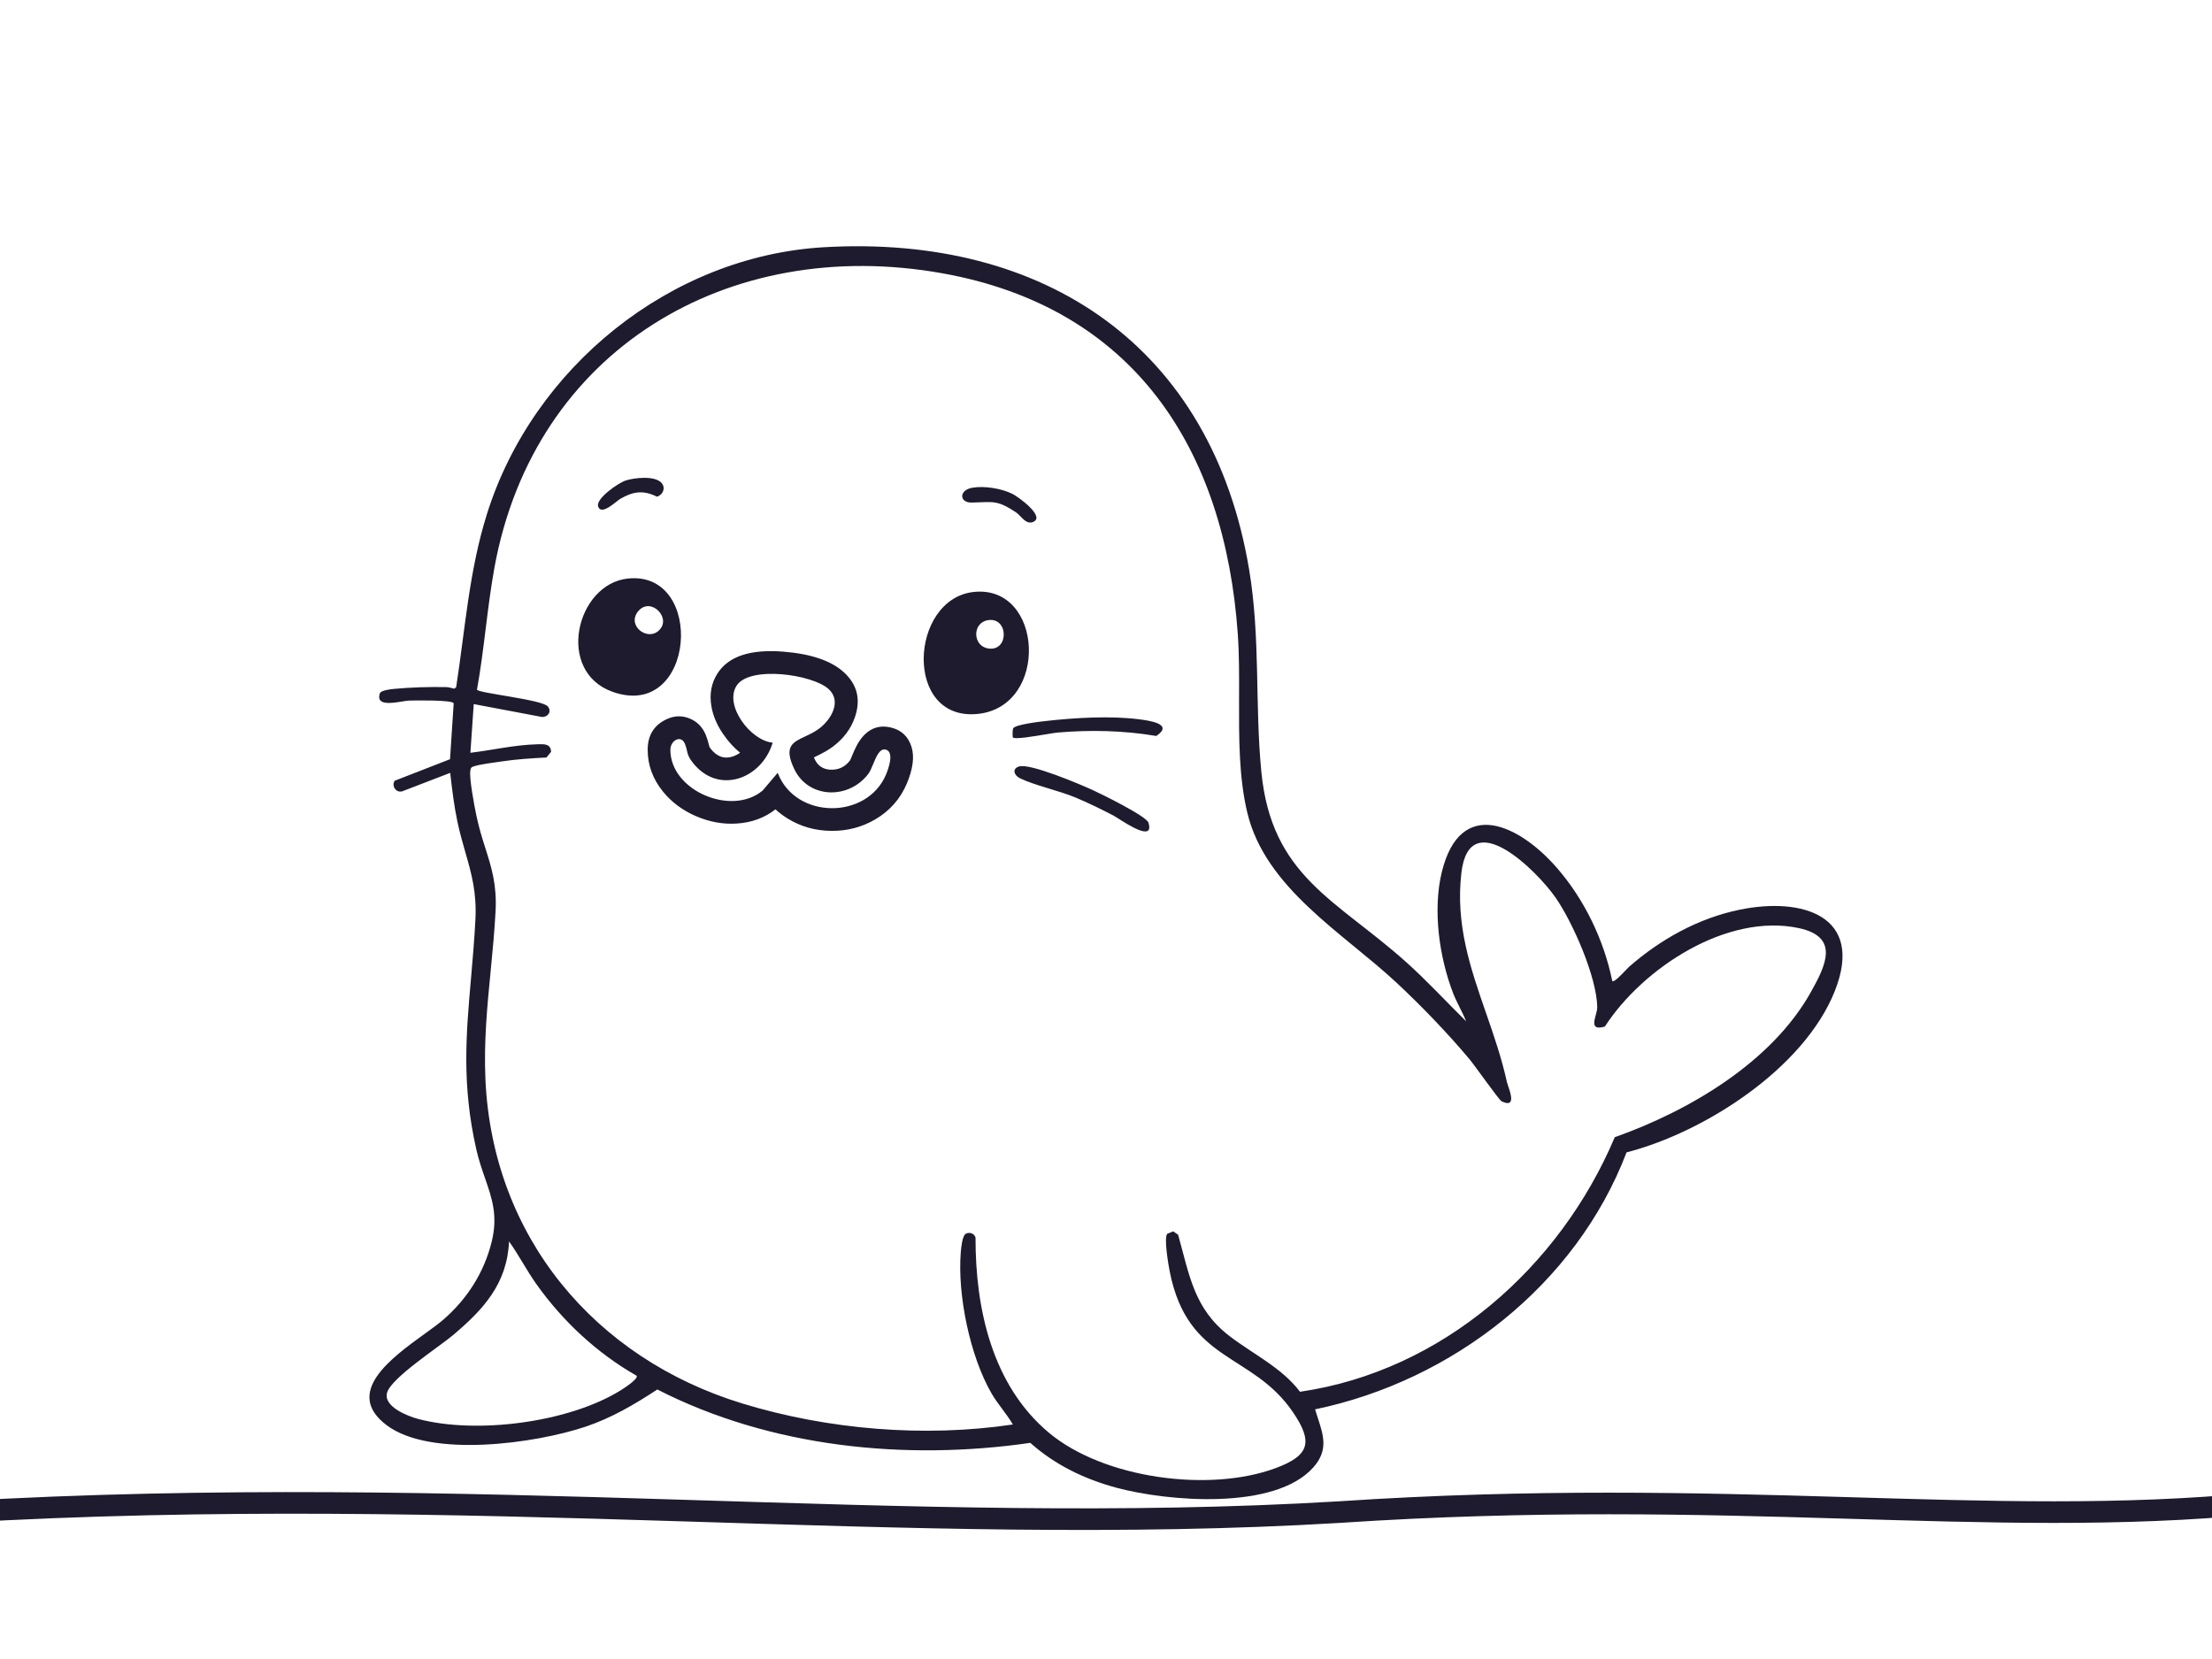
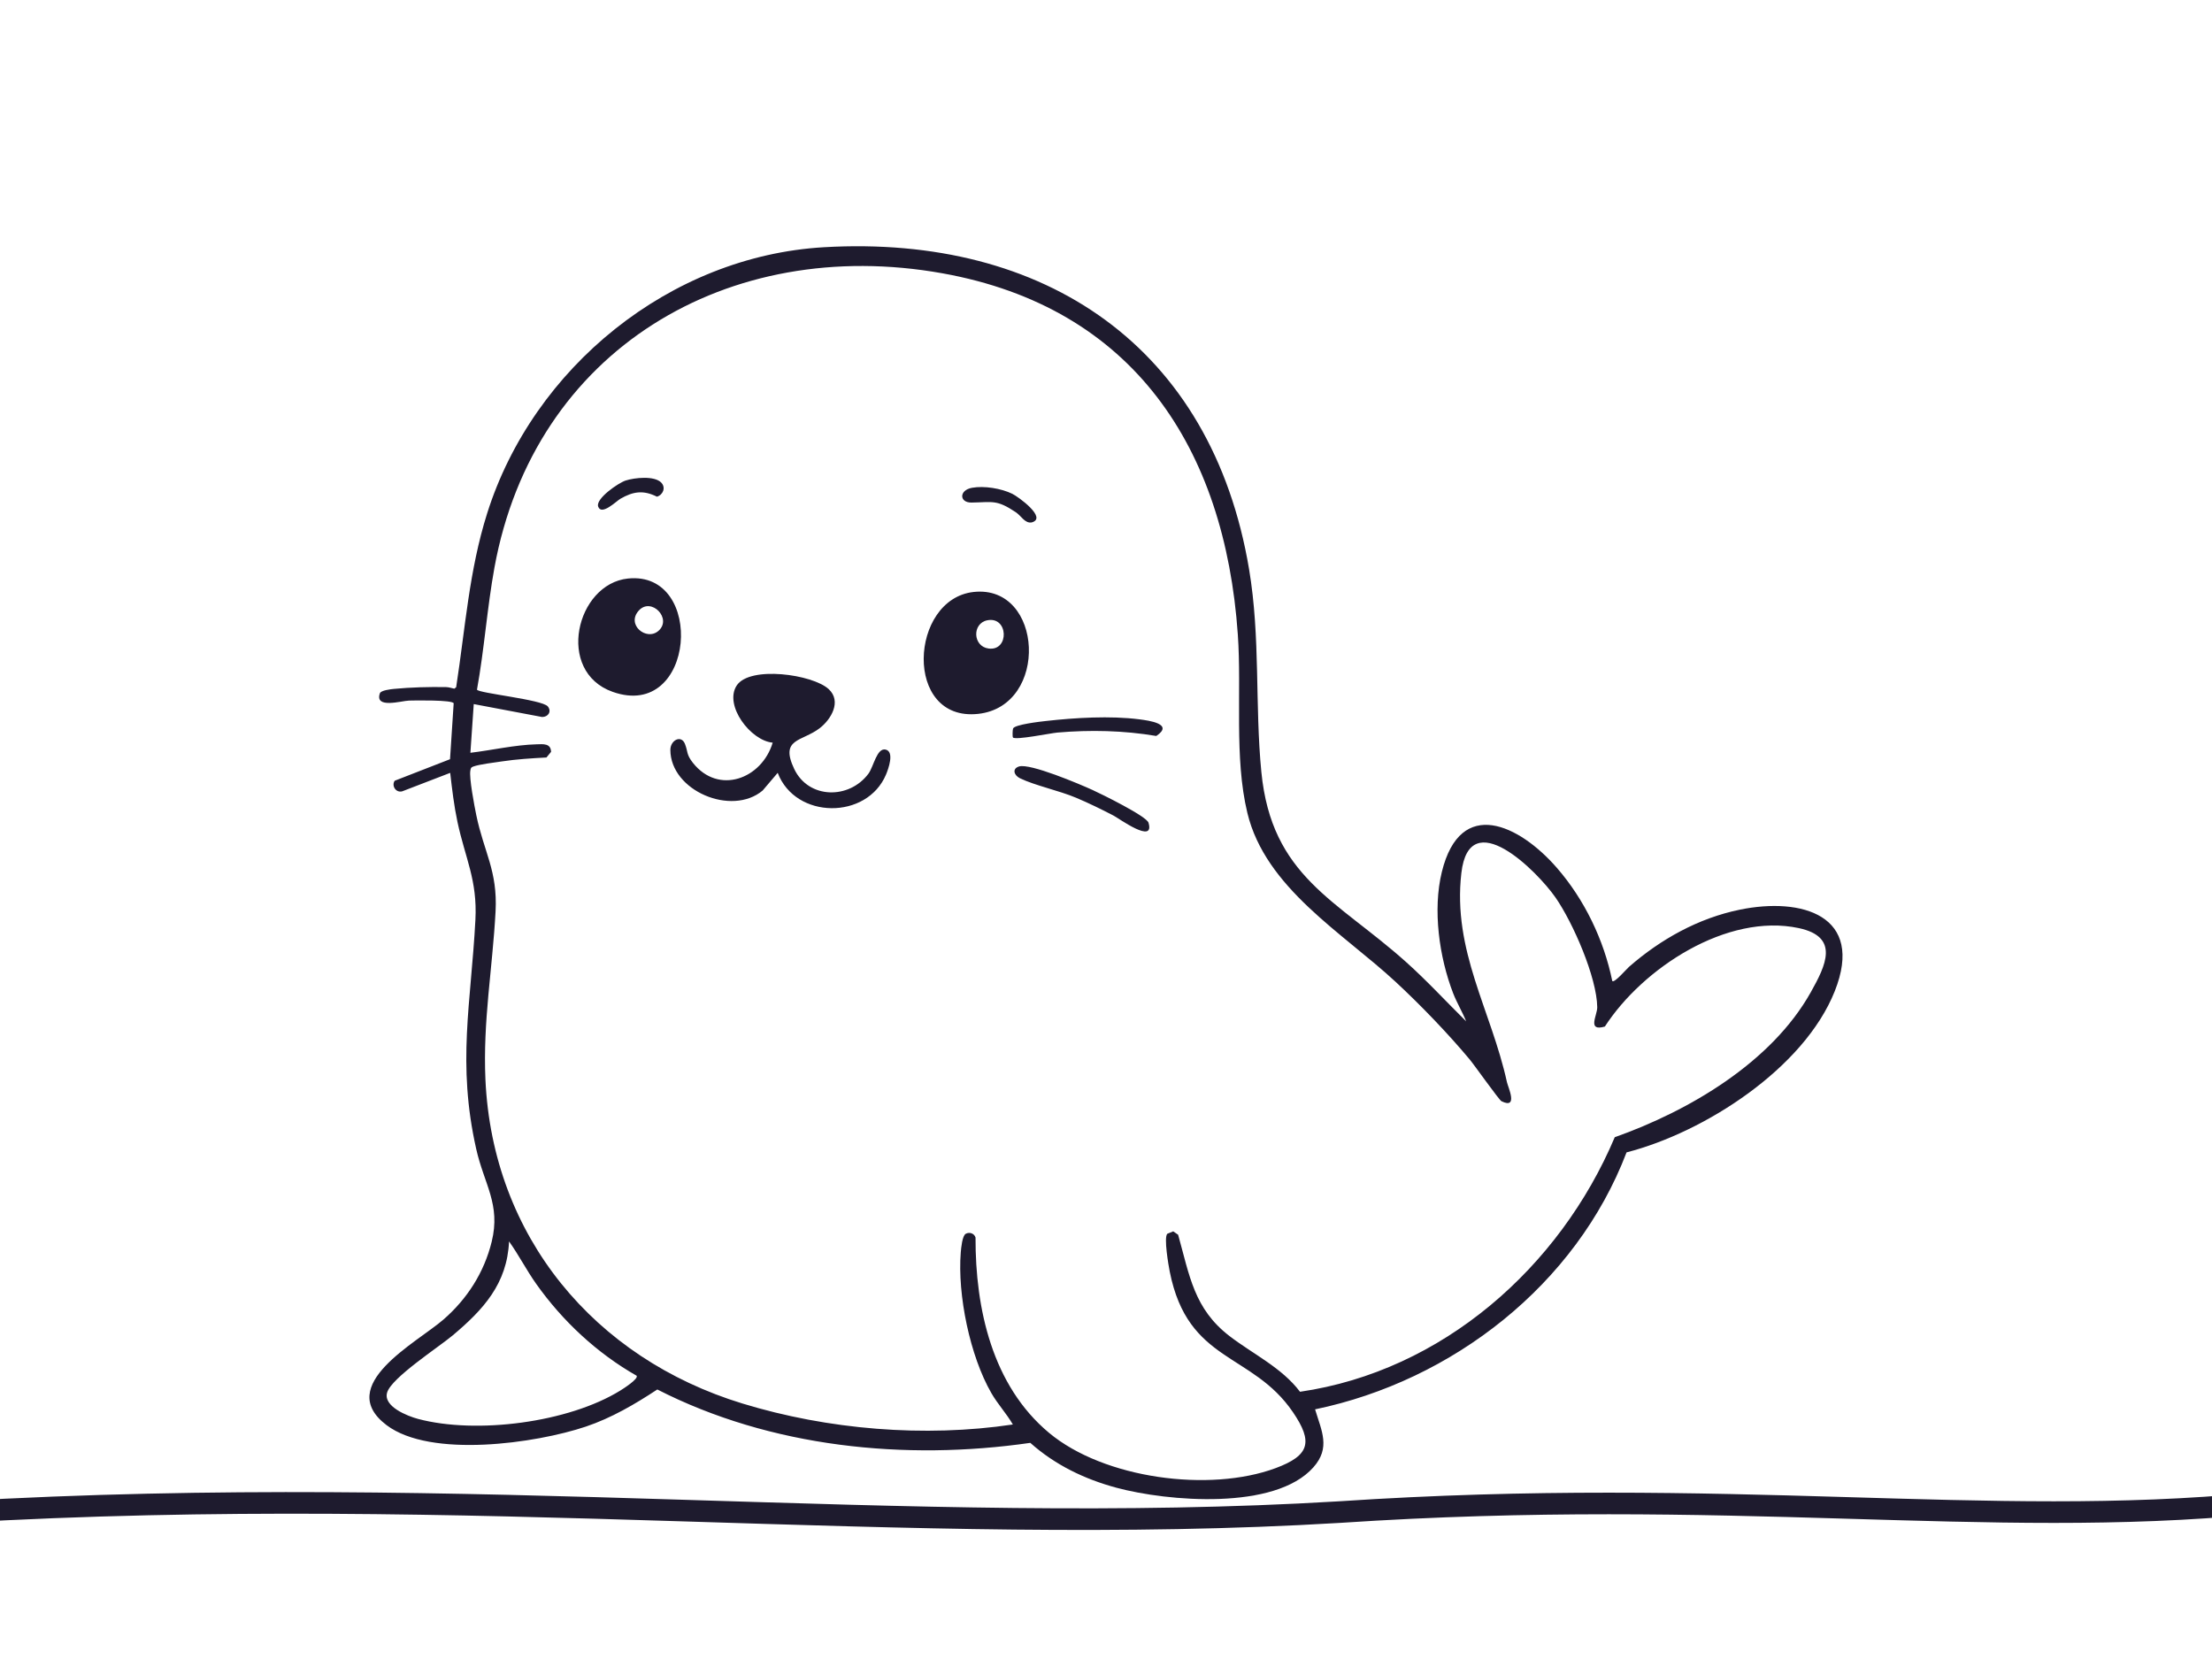
<svg xmlns="http://www.w3.org/2000/svg" width="1024" height="768" viewBox="0 0 1024 768" version="1.1">
  <g id="regions" style="stroke:#1e1b2e;stroke-width:10;stroke-linejoin:round;stroke-linecap:round">
    <rect x="0" y="0" width="1024" height="768" style="fill:#ffffff;stroke:none" />
    <path d="M -20,700 C 220,686 420,712 620,700 C 800,688 920,708 1044,696 V 790 H -20 Z" style="fill:#ffffff" />
    <path d="M465.56 651.06Q462.07 646.36 460.65 643.88L460.64 643.87Q453.46 631.39 449.49 612.83Q445.59 594.57 446.76 579.9Q447.3 573.29 448 572.93Q448.02 572.92 448.05 572.91Q448.55 572.63 449.08 572.83Q449.44 572.96 449.6 573.25Q449.53 635.75 484.31 664.8Q503.53 680.86 535.8 685.66Q567.39 690.36 591.23 681.52Q603.94 676.8 605.9 670.22Q607.81 663.79 600.18 652.59Q595.05 645.06 587.6 638.96Q583.18 635.35 574.17 629.6Q561 621.18 555.63 615.05Q546.78 604.93 543.47 588.31Q540.85 574.94 541.69 572.78L542.87 572.29L543.66 572.83Q544.33 575.26 545.43 579.42Q549.43 594.6 552.67 601.35Q558.01 612.46 567.99 620.12Q571.41 622.75 578.76 627.6Q594.68 638.12 600.21 645.49Q600.29 645.6 600.39 645.69Q600.48 645.79 600.59 645.87Q600.69 645.95 600.81 646.02Q600.92 646.09 601.05 646.14Q601.17 646.19 601.3 646.22Q601.43 646.26 601.56 646.27Q601.7 646.29 601.83 646.29Q601.97 646.29 602.1 646.27Q650.96 639.16 691.05 605.95Q729.24 574.32 749.02 528.04Q777.52 517.83 800.03 502.21Q827.02 483.48 839.99 460.34Q847.1 447.69 847.24 441.4Q847.47 430.76 833.14 427.69Q808.79 422.48 780.94 437.88Q756.05 451.65 741.68 473.49Q740.59 473.75 740.03 473.68Q739.97 472.95 740.66 470.4L740.66 470.39L740.67 470.36Q741.44 467.52 741.41 466.25Q741.27 456.09 734.56 439.28Q728.49 424.07 721.77 414.4Q717.89 408.8 711.63 402.6Q704.15 395.18 697.49 391.39Q688.81 386.44 682.97 388.73Q675.96 391.47 674.52 403.91Q672.64 420.21 676.53 438.16Q678.85 448.89 686 469.5Q693.21 490.25 695.66 501.42Q695.77 501.94 696.28 503.39L696.29 503.43Q697.6 507.29 697.57 508.64Q697.06 508.53 695.95 507.98Q695.72 507.87 687.53 496.7Q682.75 490.19 681.82 489.08Q666.44 470.71 647.48 453.1Q641.63 447.68 628.64 437.03Q607.29 419.52 598.36 409.57Q583.53 393.03 579.38 375.85Q575.48 359.67 575.6 323.54L575.6 323.41L575.6 323.29L575.6 323.27Q575.68 303.11 575.02 293.53Q570.29 225.47 537.13 182.48Q501.39 136.14 436.57 124.54Q399.33 117.88 364.27 124.17Q329.62 130.38 301.22 148.48Q272.35 166.88 253.43 195.35Q233.73 224.97 226.91 262.46Q225.21 271.85 222.86 290.8Q220.53 309.61 218.84 318.89Q218.76 319.32 218.87 319.75Q219.31 321.43 224.18 322.43Q226.45 322.9 232.78 323.97Q251.03 327.05 252.04 328.28Q252.56 328.92 252.31 329.34Q252 329.88 251.12 329.92L219.68 323.97Q219.57 323.95 219.45 323.94Q219.25 323.93 219.06 323.96Q218.86 323.98 218.67 324.04Q218.49 324.11 218.32 324.2Q218.14 324.3 218 324.43Q217.85 324.56 217.73 324.72Q217.61 324.87 217.52 325.05Q217.43 325.23 217.38 325.42Q217.33 325.61 217.31 325.8L215.76 348.35Q215.75 348.54 215.77 348.73Q215.79 348.83 215.81 348.92Q215.83 349.02 215.86 349.11Q215.89 349.2 215.93 349.29Q215.97 349.38 216.02 349.47Q216.06 349.56 216.12 349.64Q216.18 349.72 216.24 349.79Q216.31 349.87 216.38 349.93Q216.45 350 216.52 350.06Q216.6 350.12 216.68 350.18Q216.77 350.23 216.85 350.27Q216.94 350.32 217.03 350.35Q217.13 350.39 217.22 350.42Q217.31 350.44 217.41 350.46Q217.51 350.48 217.61 350.48Q217.7 350.49 217.8 350.49Q217.9 350.49 218 350.48Q221.6 350.04 228.92 348.86Q242.12 346.72 248.52 346.56Q248.61 346.55 248.81 346.55Q249.05 346.54 249.17 346.54L249.18 346.54Q251.68 346.45 252.43 346.74Q252.86 346.9 253.01 347.45L251.98 348.71Q239.18 349.42 231.95 350.51Q231.34 350.6 229.78 350.82Q220.84 352.07 218.38 352.98Q216.26 353.76 215.81 356.18L215.79 356.28Q214.98 360.39 218.51 377.66Q219.75 383.69 222.82 393.35L222.82 393.36L222.83 393.4Q225.53 401.91 226.41 406.44Q227.84 413.82 227.41 421.84Q226.91 431.16 225.16 449.2Q221.94 482.28 222.72 499.82Q225.19 554.39 258.17 595.38Q290.53 635.58 343.12 651.64Q373.19 660.83 405.6 663.4Q438.45 666 469.16 661.42Q469.24 661.4 469.33 661.38Q469.42 661.36 469.5 661.33Q469.58 661.31 469.67 661.27Q469.75 661.23 469.83 661.19Q469.9 661.15 469.98 661.1Q470.05 661.05 470.12 660.99Q470.19 660.94 470.25 660.87Q470.32 660.81 470.38 660.75Q470.43 660.68 470.48 660.61Q470.54 660.53 470.58 660.46Q470.63 660.38 470.67 660.3Q470.7 660.22 470.73 660.14Q470.77 660.05 470.79 659.97Q470.81 659.88 470.83 659.79Q470.84 659.71 470.85 659.62Q470.86 659.53 470.86 659.44L470.86 659.4Q470.86 659.14 470.79 658.88Q470.72 658.62 470.59 658.39Q469.08 655.8 465.56 651.06Z" style="fill:#ffffff;stroke:none" />
    <path d="M295.71 635.13Q268.68 619.74 249.86 593.19Q247.68 590.11 243.73 583.59Q239.61 576.78 237.28 573.52Q237.14 573.33 236.97 573.18Q236.8 573.03 236.6 572.92Q236.4 572.81 236.18 572.75Q235.96 572.69 235.74 572.68Q235.54 572.67 235.35 572.7Q235.15 572.73 234.97 572.8Q234.78 572.87 234.61 572.97Q234.44 573.07 234.3 573.21Q234.15 573.34 234.04 573.5Q233.92 573.66 233.84 573.83Q233.75 574.01 233.71 574.2Q233.66 574.4 233.65 574.59Q233.08 587.53 225.92 598.24Q220.39 606.49 208.28 616.66Q206.63 618.05 200.74 622.38Q179.01 638.34 177.31 644.04Q175.59 649.72 182.71 654.35Q187.11 657.22 192.99 658.78Q213.88 664.35 241.76 660.53Q270.04 656.67 288.23 645.41Q290.92 643.75 293.05 642.1Q297.71 638.48 296.56 636.08Q296.56 636.08 296.55 636.07Q296.43 635.78 296.21 635.53Q295.99 635.29 295.71 635.13Z" style="fill:#ffffff;stroke:none" />
-     <path d="M359.5 361.47L354.57 367.26Q354.47 367.38 354.34 367.49Q348.65 372.27 340.46 372.77Q332.96 373.22 325.55 370.02Q318.1 366.8 313.47 361.04Q308.37 354.7 308.33 347.19Q308.31 342.44 312.21 340.64Q314.18 339.72 316.05 340.49Q318.01 341.29 318.94 343.63Q319.5 345.05 319.96 347.05Q320.55 349.63 322.33 351.89Q330.14 361.76 341.23 358.47Q351.17 355.52 355.05 345.38Q347.6 343.57 341.65 334.82Q334.33 324.06 339.33 316.31Q344.23 308.72 361.97 310.14Q378.4 311.46 384.99 317.55Q390.13 322.31 387.71 329.3Q385.83 334.73 380.64 338.72Q378.26 340.54 373.56 342.74L373.49 342.77L373.48 342.77Q368.73 345 367.9 346.53Q366.58 349.01 369.48 355.12Q373.85 364.33 384.07 364.8Q394.23 365.26 400.42 356.97Q401.05 356.13 402.34 353.01L402.37 352.94Q403.93 349.14 405 347.62Q407.33 344.3 410.49 345.07Q414.93 346.14 414.03 352.48Q413.59 355.57 412.01 359.32Q408.57 367.51 400.79 372.04Q393.6 376.22 384.88 376.13Q376.13 376.04 369.07 371.68Q362.8 367.8 359.5 361.47Z" style="fill:#ffffff;stroke:none" />
  </g>
  <g id="details" style="stroke:none">
-     <path d="M304.8 292.06C299.27 296.87 289.73 289.18 295.75 282.61C301.52 276.3 311.31 286.41 304.8 292.06ZM456.99 287.16C449.94 288.63 450.34 299.27 457.65 300.22C467.38 301.5 466.84 285.13 456.99 287.16ZM678.73 472.81L678.74 472.82L678.74 472.83L678.73 472.81Z" style="fill:#ffffff;fill-rule:evenodd;stroke:none" />
-     <path d="M678.73 472.81C676.95 468.39 674.45 464.28 672.71 459.82C666.24 443.09 663.18 421.15 667.47 403.64C676.11 368.43 703.53 381.97 720.7 401.72C733.51 416.45 742.46 435.06 746.38 454.17C747.16 454.87 750.53 451.32 752.63 449.1C753.31 448.38 753.86 447.81 754.14 447.56C768.76 434.79 786.21 425.05 805.43 421.11C834.05 415.24 863.32 423.72 849.37 458.83C835.16 494.57 789.1 524.19 752.98 533.47C729.62 594.7 672.46 639.2 608.79 652.43C609.2 653.78 609.63 655.09 610.04 656.37C612.73 664.59 614.96 671.41 608.02 679.25C590.22 699.35 540.46 695.06 516.88 688.73C502.11 684.76 488.41 678.16 476.96 667.94C419.05 676.3 356.77 670.05 304.29 643.23C293.92 650.06 283.09 656.41 271.22 660.41C248.09 668.19 199.31 675.14 178.94 659.73C159.03 644.66 181.09 628.69 196.51 617.53C199.96 615.04 203.08 612.78 205.32 610.83C216.26 601.31 224.11 589.1 227.62 574.83C230.58 562.85 227.76 554.72 224.52 545.39C223.09 541.28 221.59 536.94 220.46 531.93C213.73 502.04 215.75 478.99 218.04 452.94C218.79 444.34 219.57 435.41 220.08 425.8C220.75 413.09 218.24 404.34 215.44 394.59C214.19 390.23 212.88 385.68 211.77 380.48C210.17 372.94 209.29 365.42 208.41 357.78L186.2 366.33C183.3 367.12 181.14 363.79 182.71 361.43L208.33 351.46L210.02 325.58C209.53 323.96 192.04 324.24 189.35 324.32C188.63 324.34 187.52 324.52 186.24 324.73C181.33 325.53 173.84 326.74 175.86 320.94C176.34 319.56 180.9 319.06 182.4 318.91C190.02 318.17 198.85 317.93 206.52 318.08C207.85 318.1 209.04 318.56 210.31 318.81L211.17 318.15C215.4 290.81 217.14 264.16 225.52 237.64C246.79 170.24 310.11 118.59 381.41 114.45C483.68 108.52 561.01 160.55 578.24 263.54C583.57 295.34 580.86 326.07 583.92 357.37C588.66 405.79 618.68 416.52 650.77 445.22C660.55 453.95 669.42 463.63 678.73 472.81ZM678.73 472.81L678.74 472.82L678.74 472.83L678.73 472.81ZM468.86 659.4C465.91 654.33 461.83 649.97 458.91 644.87C449.02 627.67 443.19 599.46 444.77 579.74C444.94 577.66 445.48 571.97 447.09 571.15C448.81 570.21 451.04 570.98 451.6 572.89C451.51 605.85 459.33 641.33 485.59 663.27C511.01 684.51 559.88 691.01 590.53 679.64C606.35 673.77 607.92 667.5 598.53 653.72C579.61 625.94 549.94 631.09 541.51 588.69C540.9 585.58 538.72 572.98 540.36 571.16L543.12 570.03L545.39 571.6C550.7 590.58 552.75 605.9 569.21 618.53C579.99 626.81 593.46 633.17 601.81 644.29C667.62 634.72 722.01 586.79 747.52 526.45C781.79 514.3 819.99 491.93 838.25 459.36C845.25 446.9 851.73 433.72 832.72 429.65C799.45 422.53 760.43 448.2 742.94 475.22C736.8 477 737.78 473.39 738.73 469.87C739.08 468.57 739.43 467.28 739.41 466.28C739.22 452.37 728.14 427.08 720.13 415.54C711.56 403.19 680.24 371.92 676.51 404.14C673.75 428.08 680.74 448.23 687.89 468.84C691.51 479.26 695.16 489.8 697.62 501.01C697.7 501.39 697.91 502 698.17 502.75C699.4 506.37 701.68 513.03 695.07 509.78C693.97 509.24 682.58 493.1 680.29 490.36C670.15 478.25 657.7 465.32 646.12 454.57C621.51 431.74 585.82 411.08 577.44 376.32C573.46 359.83 573.54 341.4 573.6 323.28C573.64 313.18 573.68 303.18 573.02 293.67C567.03 207.47 524.67 142.34 436.22 126.51C337.17 108.78 247.24 161.9 228.88 262.82C225.49 281.48 224.2 300.57 220.81 319.25C221.23 320.88 250.98 323.83 253.59 327.02C255.49 329.35 253.78 331.93 250.95 331.92L219.31 325.94L217.76 348.49C227.76 347.29 238.34 344.82 248.43 344.56C248.65 344.55 248.87 344.55 249.1 344.54C251.95 344.44 255.01 344.33 255.1 348.06L252.97 350.66C246.07 351.03 239.07 351.46 232.25 352.49C228.91 352.99 221.85 353.83 219.07 354.86C217.98 355.26 217.95 355.61 217.75 356.66C217.09 360.03 219.63 373.15 220.47 377.26C221.69 383.19 223.25 388.1 224.73 392.76C227.54 401.62 230.07 409.58 229.41 421.95C228.91 431.24 228.03 440.33 227.15 449.39C225.54 465.91 223.94 482.33 224.72 499.73C228 572.38 275.14 628.79 343.7 649.73C383.23 661.81 427.93 665.55 468.86 659.44L468.86 659.4ZM306.17 223.48C308.29 225.72 306.96 229.09 304.12 229.93C297.83 226.8 293.15 227.47 287.19 230.9C286.81 231.12 286.21 231.59 285.49 232.16C282.71 234.36 278.07 238.02 276.9 234.46C275.71 230.81 286.27 223.54 289.63 222.45C293.7 221.14 302.98 220.09 306.18 223.47L306.17 223.48ZM450 225.81C455.6 224.8 463.48 226.09 468.61 228.59C471.36 229.93 485.01 239.78 477.63 241.84C475.51 242.22 474.08 240.76 472.58 239.22C471.84 238.46 471.08 237.68 470.21 237.1C462.79 232.15 460.33 232.26 454.13 232.51C452.86 232.57 451.43 232.63 449.77 232.65C444.02 232.74 443.89 226.89 450 225.81ZM290.67 267.82C326.8 264.01 321.98 333.87 283.63 320.28C257.03 310.86 266.75 270.33 290.67 267.82ZM450.81 274.03C483.04 270.61 485.84 326.86 452.84 330.47C418.14 334.27 420.93 277.2 450.81 274.03ZM295.75 282.61C289.73 289.18 299.27 296.87 304.8 292.06C311.31 286.41 301.52 276.3 295.75 282.61ZM456.99 287.16C449.94 288.63 450.34 299.27 457.65 300.22C467.38 301.5 466.84 285.13 456.99 287.16ZM338.81 350.32Q340.94 349.68 342.62 348.46Q338.32 345.03 334.62 339.6Q330.45 333.46 329.34 327.04Q327.85 318.42 332.18 311.7Q339.84 299.84 362.64 301.67Q382.02 303.22 390.76 311.31Q399.97 319.84 395.74 332.08Q393.03 339.93 385.81 345.46Q382.67 347.87 377.09 350.47Q376.92 350.55 376.76 350.63Q376.94 351.03 377.16 351.48Q379.34 356.07 384.45 356.31Q390.12 356.56 393.6 351.89Q393.61 351.89 394.51 349.7Q396.45 345 398.04 342.74Q403.71 334.67 412.5 336.81Q419.7 338.55 421.96 345.73Q423.07 349.27 422.44 353.67Q421.85 357.84 419.85 362.61Q415.31 373.42 405.07 379.38Q395.85 384.75 384.79 384.63Q373.67 384.52 364.6 378.91Q361.52 377.01 358.99 374.66Q351.4 380.62 340.97 381.25Q331.45 381.83 322.18 377.82Q312.8 373.76 306.85 366.37Q299.88 357.72 299.83 347.23Q299.78 337.02 308.64 332.92Q313.97 330.45 319.27 332.62Q324.57 334.79 326.84 340.49Q327.64 342.52 328.25 345.15Q328.41 345.87 329.01 346.63Q333.23 351.97 338.81 350.32ZM353.05 365.96L360.01 357.78L360.03 357.79C368.31 379.41 401.36 379.5 410.17 358.55C411.24 356 414.16 348.01 410.02 347.01C407.26 346.34 405.68 350.15 404.22 353.71C403.5 355.44 402.81 357.11 402.02 358.17C393.08 370.15 374.29 369.92 367.67 355.98C362.74 345.59 366.87 343.66 372.64 340.96C374.8 339.95 377.19 338.84 379.42 337.13C384.78 333.02 389.72 324.66 383.63 319.02C376.23 312.17 347.04 308.05 341.01 317.39C335.1 326.56 347.48 342.89 357.7 343.8C352.67 360.57 332.64 368.14 320.76 353.13C317.61 349.13 318.55 348.07 317.08 344.37C315.35 340.02 310.31 342.67 310.33 347.18C310.42 366.09 338.71 378.02 353.05 365.96ZM468.93 341.39C468.65 341.07 468.73 337.96 468.97 337.28C469.59 335.41 481.67 334.05 484.12 333.78C497.64 332.25 513.98 331.27 527.46 333C531.94 333.58 543.59 335.14 535.28 340.7C520.13 338.15 504.79 337.81 489.47 339.13C488.58 339.21 486.59 339.54 484.19 339.94C478.25 340.93 469.76 342.35 468.93 341.4L468.93 341.39ZM471.74 354.82C476.88 353.26 499.73 362.96 505.67 365.66C509.76 367.52 530.79 377.84 531.68 380.87C534.21 389.45 522.8 382.17 517.63 378.88C516.66 378.26 515.92 377.79 515.52 377.58C509.87 374.64 504.01 371.77 498.14 369.3C490.18 365.95 479.09 363.64 472.18 360.28C469.33 358.89 468.47 355.82 471.73 354.83L471.74 354.82ZM294.72 636.87C276.34 626.4 260.44 611.57 248.23 594.35C243.72 587.99 240.17 581 235.65 574.68C234.79 594.31 223.68 606.34 209.57 618.19C203.11 623.62 181.28 637.75 179.22 644.62C177.27 651.09 188.63 655.55 193.5 656.85C220.57 664.06 263.18 658.56 287.18 643.71C288.54 642.87 295.69 638.32 294.71 636.87L294.72 636.87Z" style="fill:#1e1b2e;fill-rule:evenodd;stroke:none" />
+     <path d="M304.8 292.06C299.27 296.87 289.73 289.18 295.75 282.61C301.52 276.3 311.31 286.41 304.8 292.06ZM456.99 287.16C449.94 288.63 450.34 299.27 457.65 300.22C467.38 301.5 466.84 285.13 456.99 287.16ZM678.74 472.82L678.74 472.83C678.74 472.82 678.74 472.82 678.73 472.81L678.74 472.82Z" style="fill:#ffffff;fill-rule:evenodd;stroke:none" />
+     <path d="M678.74 472.83C676.96 468.4 674.45 464.29 672.71 459.82C666.24 443.09 663.18 421.15 667.47 403.64C676.11 368.43 703.53 381.97 720.7 401.72C733.51 416.45 742.46 435.06 746.38 454.17C747.42 455.1 752.99 448.56 754.14 447.56C768.76 434.79 786.21 425.05 805.43 421.11C834.05 415.24 863.32 423.72 849.37 458.83C835.16 494.57 789.1 524.19 752.98 533.47C729.62 594.7 672.46 639.2 608.79 652.43C611.82 662.5 616.04 670.19 608.02 679.25C590.22 699.35 540.46 695.06 516.88 688.73C502.11 684.76 488.41 678.16 476.96 667.94C419.05 676.3 356.77 670.05 304.29 643.23C293.92 650.06 283.09 656.41 271.22 660.41C248.09 668.19 199.31 675.14 178.94 659.73C154.57 641.29 193.07 621.5 205.32 610.83C216.26 601.31 224.11 589.1 227.62 574.83C231.88 557.57 224.15 548.3 220.46 531.93C211.51 492.17 218.04 464.52 220.08 425.8C221.05 407.42 215.36 397.32 211.77 380.48C210.17 372.94 209.29 365.42 208.41 357.78L186.2 366.33C183.3 367.12 181.14 363.79 182.71 361.43L208.33 351.46L210.02 325.58C209.53 323.96 192.04 324.24 189.35 324.32C185.86 324.42 173.32 328.25 175.86 320.94C176.34 319.56 180.9 319.06 182.4 318.91C190.02 318.17 198.85 317.93 206.52 318.08C207.85 318.1 209.04 318.56 210.31 318.81L211.17 318.15C215.4 290.81 217.14 264.16 225.52 237.64C246.79 170.24 310.11 118.59 381.41 114.45C483.68 108.52 561.01 160.55 578.24 263.54C583.57 295.34 580.86 326.07 583.92 357.37C588.66 405.79 618.68 416.52 650.77 445.22C660.55 453.95 669.42 463.63 678.74 472.82L678.74 472.83ZM468.86 659.4C465.91 654.33 461.83 649.97 458.91 644.87C449.02 627.67 443.19 599.46 444.77 579.74C444.94 577.66 445.48 571.97 447.09 571.15C448.81 570.21 451.04 570.98 451.6 572.89C451.51 605.85 459.33 641.33 485.59 663.27C511.01 684.51 559.88 691.01 590.53 679.64C606.35 673.77 607.92 667.5 598.53 653.72C579.61 625.94 549.94 631.09 541.51 588.69C540.9 585.58 538.72 572.98 540.36 571.16L543.12 570.03L545.39 571.6C550.7 590.58 552.75 605.9 569.21 618.53C579.99 626.81 593.46 633.17 601.81 644.29C667.62 634.72 722.01 586.79 747.52 526.45C781.79 514.3 819.99 491.93 838.25 459.36C845.25 446.9 851.73 433.72 832.72 429.65C799.45 422.53 760.43 448.2 742.94 475.22C734.53 477.66 739.47 469.98 739.41 466.28C739.22 452.37 728.14 427.08 720.13 415.54C711.56 403.19 680.24 371.92 676.51 404.14C672.35 440.19 690.31 467.65 697.62 501.01C698.1 503.23 703.03 513.7 695.07 509.78C693.97 509.24 682.58 493.1 680.29 490.36C670.15 478.25 657.7 465.32 646.12 454.57C621.51 431.74 585.82 411.08 577.44 376.32C571.25 350.65 574.87 320.25 573.02 293.67C567.03 207.47 524.67 142.34 436.22 126.51C337.17 108.78 247.24 161.9 228.88 262.82C225.49 281.48 224.2 300.57 220.81 319.25C221.23 320.88 250.98 323.83 253.59 327.02C255.49 329.35 253.78 331.93 250.95 331.92L219.31 325.94L217.76 348.49C227.76 347.29 238.34 344.82 248.43 344.56C251.45 344.48 255 344.04 255.1 348.06L252.97 350.66C246.07 351.03 239.07 351.46 232.25 352.49C228.91 352.99 221.85 353.83 219.07 354.86C217.98 355.26 217.95 355.61 217.75 356.66C217.09 360.03 219.63 373.15 220.47 377.26C224 394.47 230.42 403.07 229.41 421.95C228.01 448.18 223.51 472.78 224.72 499.73C228 572.38 275.14 628.79 343.7 649.73C383.23 661.81 427.93 665.55 468.86 659.44L468.86 659.4ZM294.72 636.87C276.34 626.4 260.44 611.57 248.23 594.35C243.72 587.99 240.17 581 235.65 574.68C234.79 594.31 223.68 606.34 209.57 618.19C203.11 623.62 181.28 637.75 179.22 644.62C177.27 651.09 188.63 655.55 193.5 656.85C220.57 664.06 263.18 658.56 287.18 643.71C288.54 642.87 295.69 638.32 294.71 636.87L294.72 636.87ZM360.01 357.78L353.05 365.96C338.71 378.02 310.42 366.09 310.33 347.18C310.31 342.67 315.35 340.02 317.08 344.37C318.55 348.07 317.61 349.13 320.76 353.13C332.64 368.14 352.67 360.57 357.7 343.8C347.48 342.89 335.1 326.56 341.01 317.39C347.04 308.05 376.23 312.17 383.63 319.02C389.72 324.66 384.78 333.02 379.42 337.13C371.22 343.4 360.9 341.71 367.67 355.98C374.29 369.92 393.08 370.15 402.02 358.17C404.43 354.94 405.91 346.01 410.02 347.01C414.16 348.01 411.24 356 410.17 358.55C401.36 379.5 368.31 379.41 360.03 357.79L360.01 357.78ZM450.81 274.03C483.04 270.61 485.84 326.86 452.84 330.47C418.14 334.27 420.93 277.2 450.81 274.03ZM456.99 287.16C449.94 288.63 450.34 299.27 457.65 300.22C467.38 301.5 466.84 285.13 456.99 287.16ZM290.67 267.82C326.8 264.01 321.98 333.87 283.63 320.28C257.03 310.86 266.75 270.33 290.67 267.82ZM295.75 282.61C289.73 289.18 299.27 296.87 304.8 292.06C311.31 286.41 301.52 276.3 295.75 282.61ZM468.93 341.39C468.65 341.07 468.73 337.96 468.97 337.28C469.59 335.41 481.67 334.05 484.12 333.78C497.64 332.25 513.98 331.27 527.46 333C531.94 333.58 543.59 335.14 535.28 340.7C520.13 338.15 504.79 337.81 489.47 339.13C486.36 339.4 470.09 342.74 468.93 341.4L468.93 341.39ZM471.74 354.82C476.88 353.26 499.73 362.96 505.67 365.66C509.76 367.52 530.79 377.84 531.68 380.87C534.68 391.06 518.03 378.89 515.52 377.58C509.87 374.64 504.01 371.77 498.14 369.3C490.18 365.95 479.09 363.64 472.18 360.28C469.33 358.89 468.47 355.82 471.73 354.83L471.74 354.82ZM450 225.81C455.6 224.8 463.48 226.09 468.61 228.59C471.36 229.93 485.01 239.78 477.63 241.84C474.46 242.41 472.84 238.86 470.21 237.1C461.27 231.14 459.53 232.51 449.77 232.65C444.02 232.74 443.89 226.89 450 225.81ZM306.17 223.48C308.29 225.72 306.96 229.09 304.12 229.93C297.83 226.8 293.15 227.47 287.19 230.9C285.37 231.95 278.37 238.95 276.9 234.46C275.71 230.81 286.27 223.54 289.63 222.45C293.7 221.14 302.98 220.09 306.18 223.47L306.17 223.48Z" style="fill:#1e1b2e;fill-rule:evenodd;stroke:none" />
  </g>
  <g id="outline" style="fill:none;stroke:#1e1b2e;stroke-width:10;stroke-linecap:round;stroke-linejoin:round">

  </g>
</svg>
